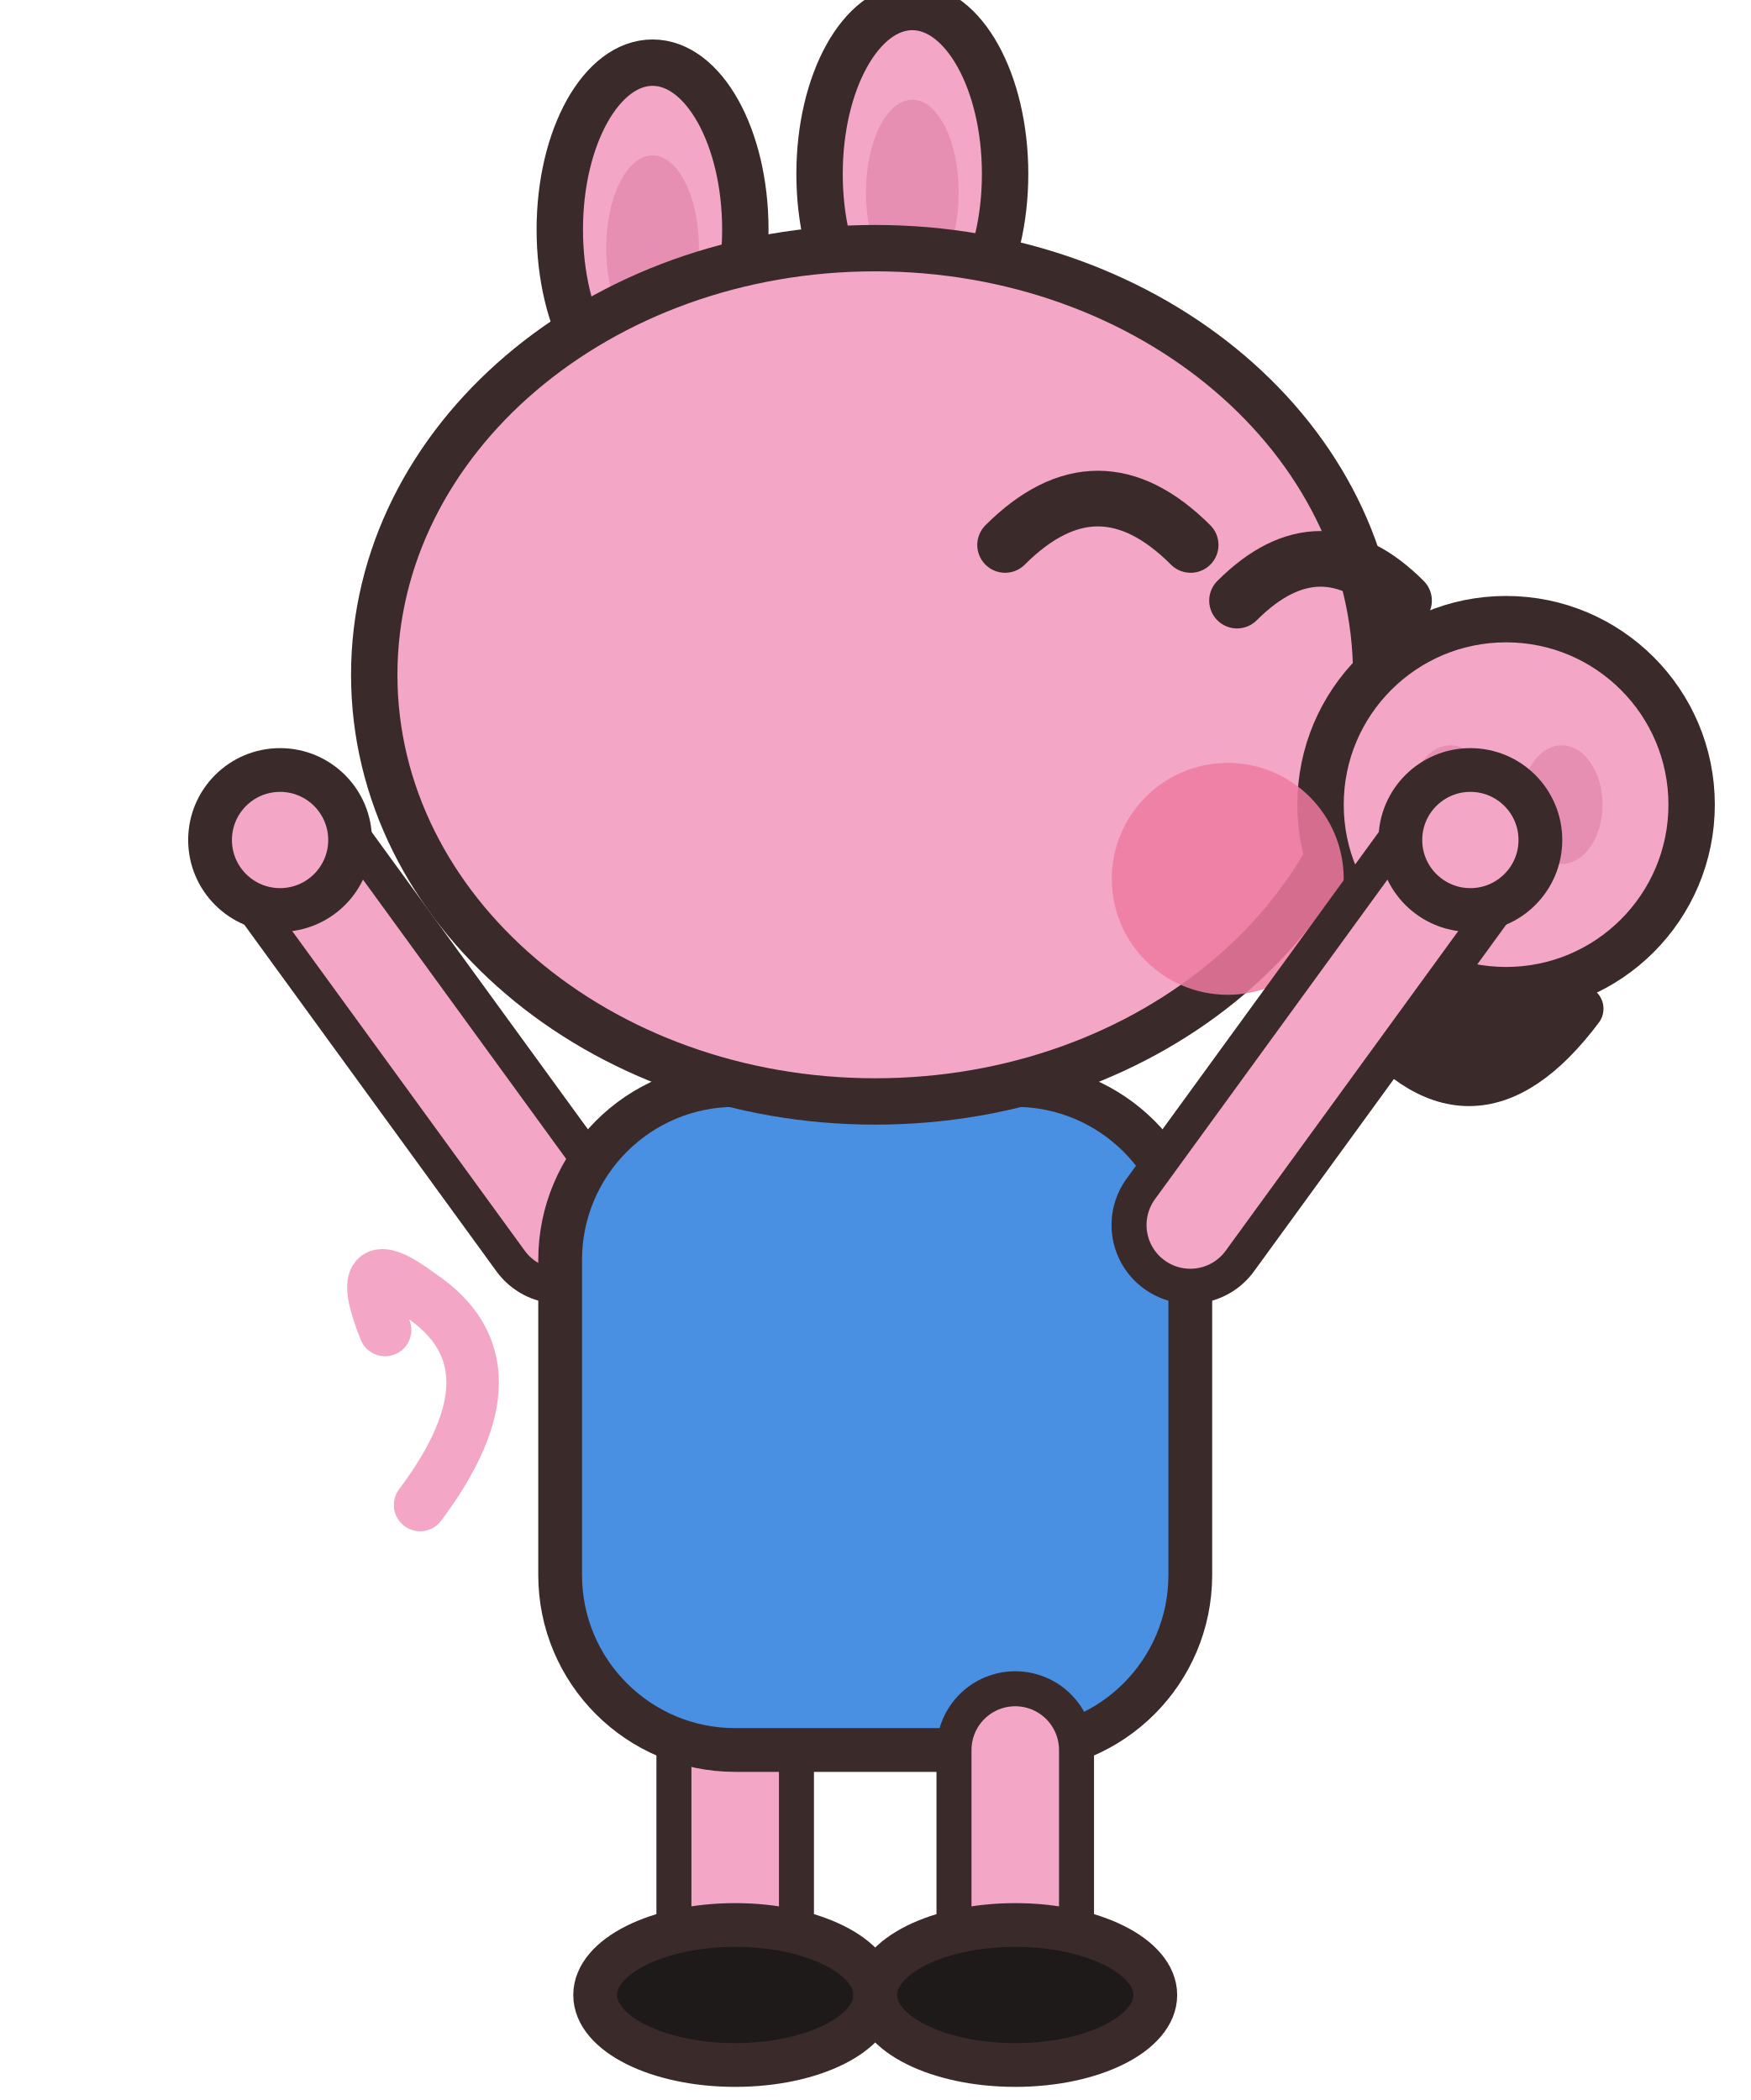
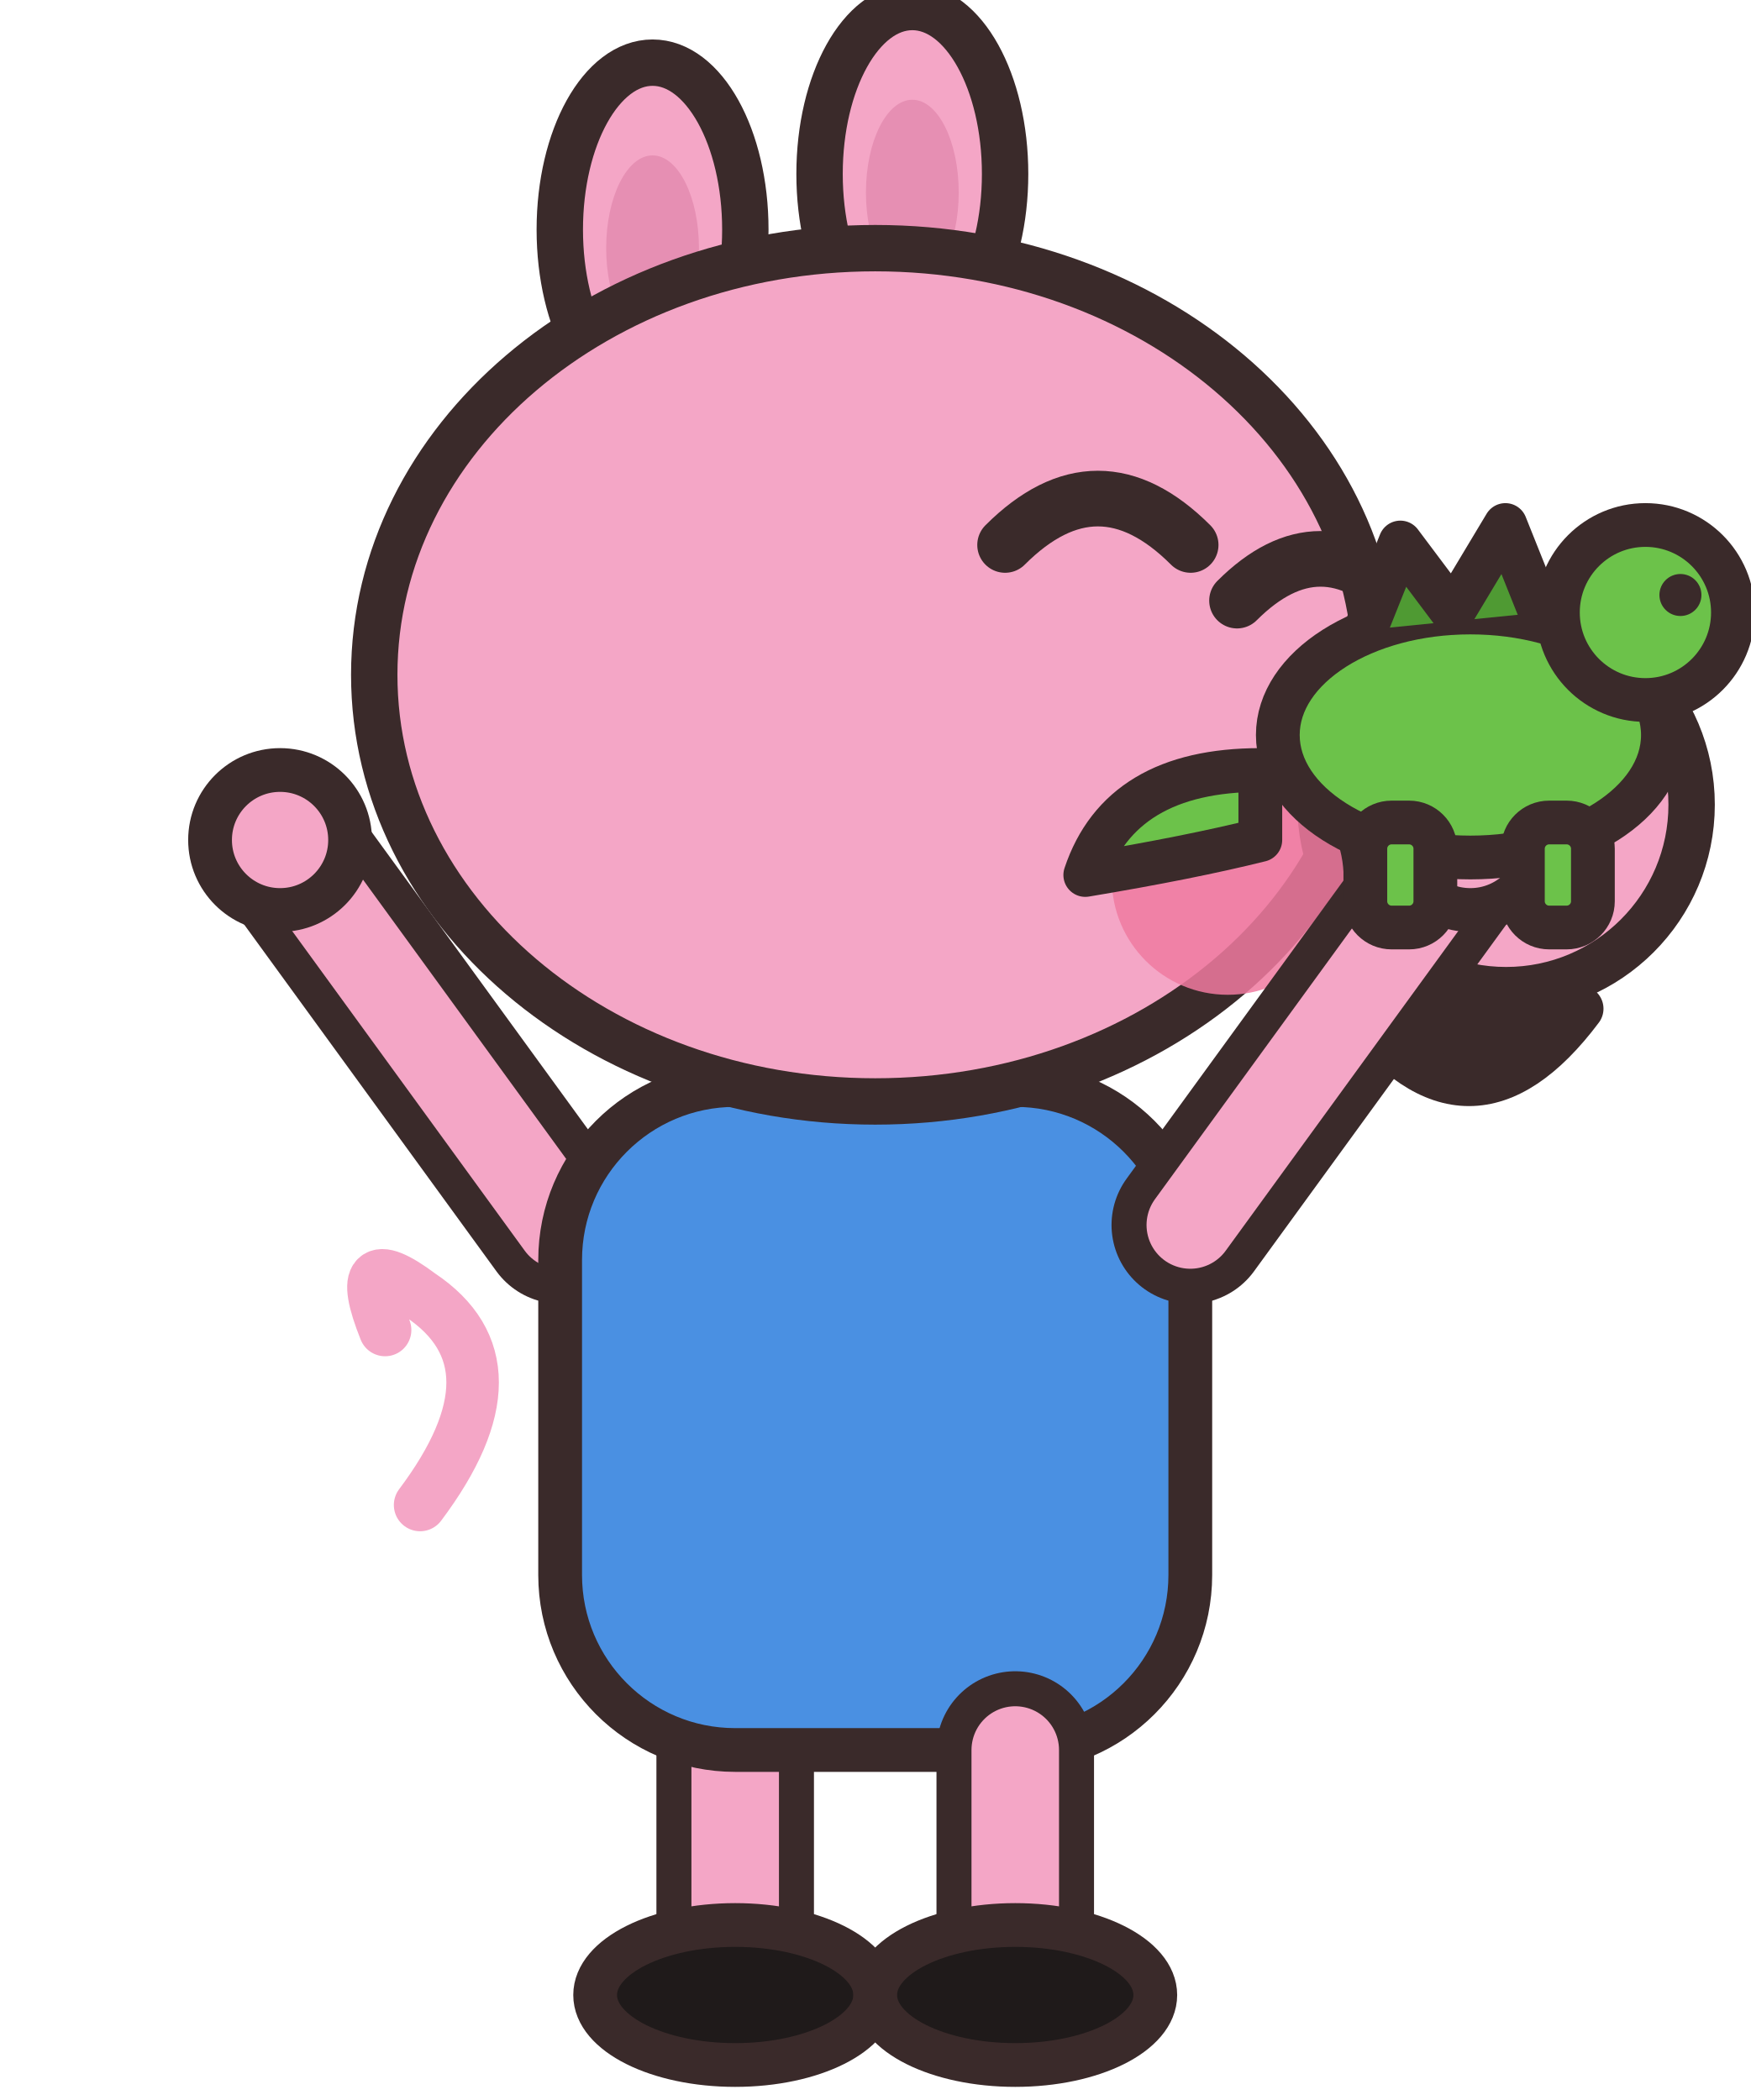
<svg xmlns="http://www.w3.org/2000/svg" viewBox="0 0 100 120">
  <g stroke="#3a2a2a" stroke-linecap="round" stroke-linejoin="round" stroke-width="2.5">
    <path fill="none" stroke="#f4a6c6" stroke-width="3" d="M24 86q6-8 0-12-4-3-2 2" />
    <path stroke-width="9" d="M42 100v12" />
    <path stroke="#f4a6c6" stroke-width="5" d="M42 100v12" />
    <ellipse cx="42" cy="114" fill="#1f1a1a" rx="8" ry="4" />
    <path stroke-width="9" d="M32 70 16 48" />
    <path stroke="#f4a6c6" stroke-width="5" d="M32 70 16 48" />
    <circle cx="16" cy="48" r="4" fill="#f4a6c6" />
    <rect width="36" height="38" x="32" y="62" fill="#4a90e2" rx="10" />
    <path stroke-width="9" d="M58 100v12" />
    <path stroke="#f4a6c6" stroke-width="5" d="M58 100v12" />
    <ellipse cx="58" cy="114" fill="#1f1a1a" rx="8" ry="4" />
    <g transform="translate(-3 -3.84)scale(1.06)">
      <ellipse cx="38" cy="16" fill="#f4a6c6" rx="5" ry="9" />
      <ellipse cx="38" cy="17" fill="#e68fb3" stroke="none" rx="2.5" ry="5" />
      <ellipse cx="52" cy="13" fill="#f4a6c6" rx="5" ry="9" />
      <ellipse cx="52" cy="14" fill="#e68fb3" stroke="none" rx="2.5" ry="5" />
      <ellipse cx="50" cy="40" fill="#f4a6c6" rx="27" ry="23" />
      <circle cx="84" cy="47" r="10" fill="#f4a6c6" />
      <circle cx="84" cy="47" r="8.7" fill="#f4a6c6" stroke="none" />
      <ellipse cx="81" cy="47" fill="#e68fb3" stroke="none" rx="2.2" ry="3.2" />
      <ellipse cx="87" cy="47" fill="#e68fb3" stroke="none" rx="2.2" ry="3.2" />
      <path fill="none" stroke-width="3" d="M57 33q5-5 10 0m2.5 3q4.5-4.5 9 0" />
      <circle cx="69" cy="51" r="6.25" fill="#f07aa0" fill-opacity=".85" stroke="none" />
      <path fill="#3a2a2a" d="M76 58q6 8 12 0Z" />
    </g>
    <path stroke-width="9" d="m68 70 16-22" />
    <path stroke="#f4a6c6" stroke-width="5" d="m68 70 16-22" />
    <circle cx="84" cy="48" r="4" fill="#f4a6c6" />
+     <path fill="#6cc24a" d="M72 44q-8 0-10 6 6-1 10-2Z" />
+     <ellipse cx="84" cy="42" fill="#6cc24a" rx="11" ry="7" />
+     <circle cx="94" cy="35" r="5" fill="#6cc24a" />
+     <circle cx="96" cy="34" r="1.2" fill="#3a2a2a" stroke="none" />
+     <path fill="#4f9a33" d="m78 36 2-5 3 4 3-5 2 5" />
+     <rect width="4" height="6" x="78" y="47" fill="#6cc24a" rx="1.5" />
+     <rect width="4" height="6" x="87" y="47" fill="#6cc24a" rx="1.5" />
  </g>
</svg>
